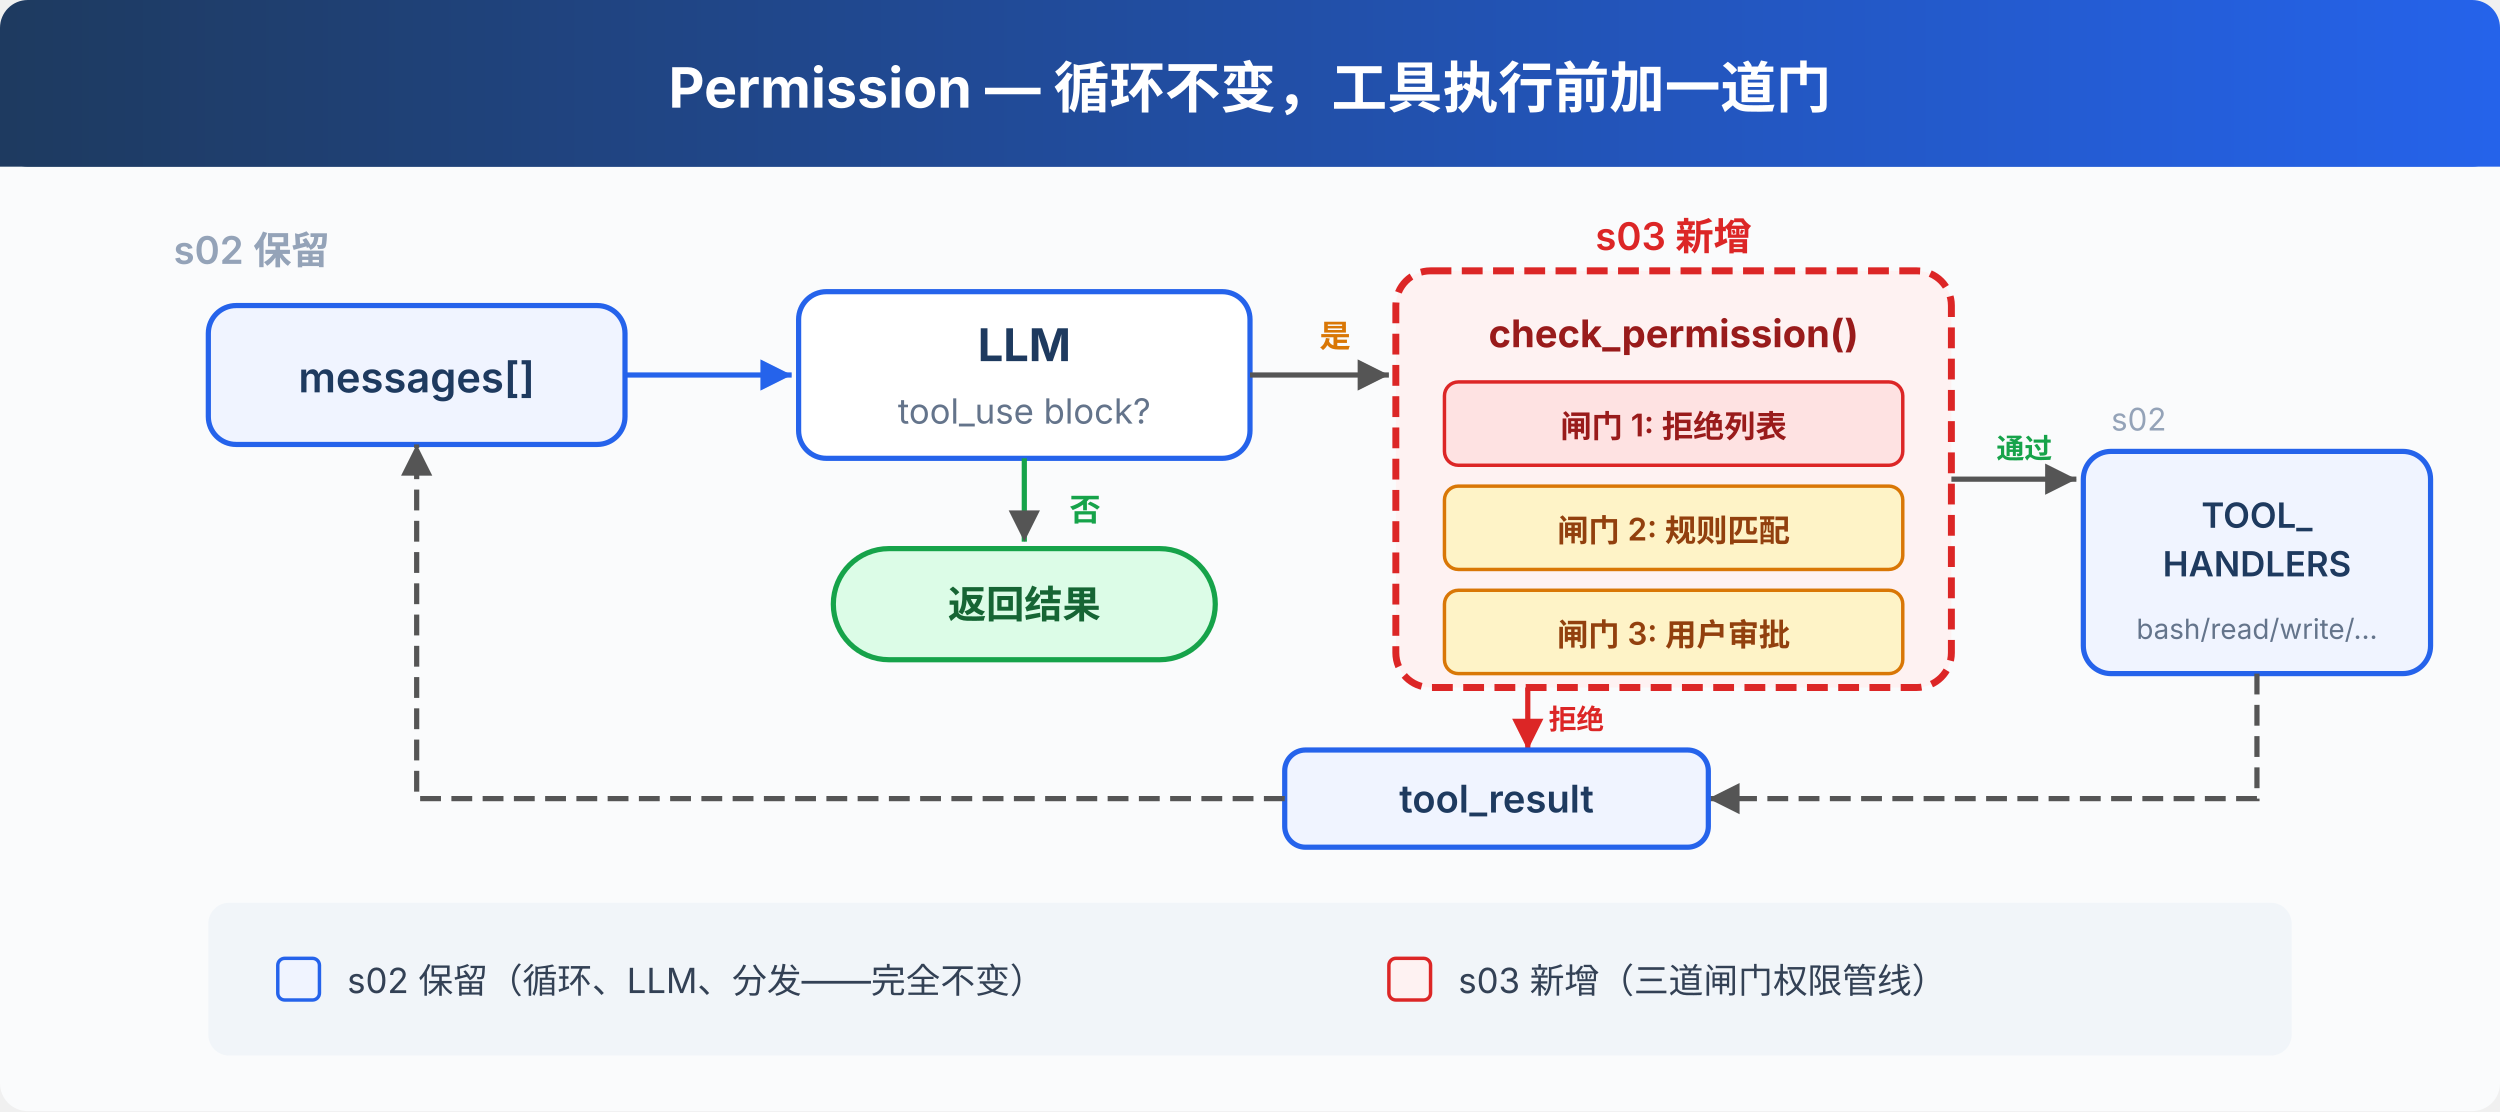
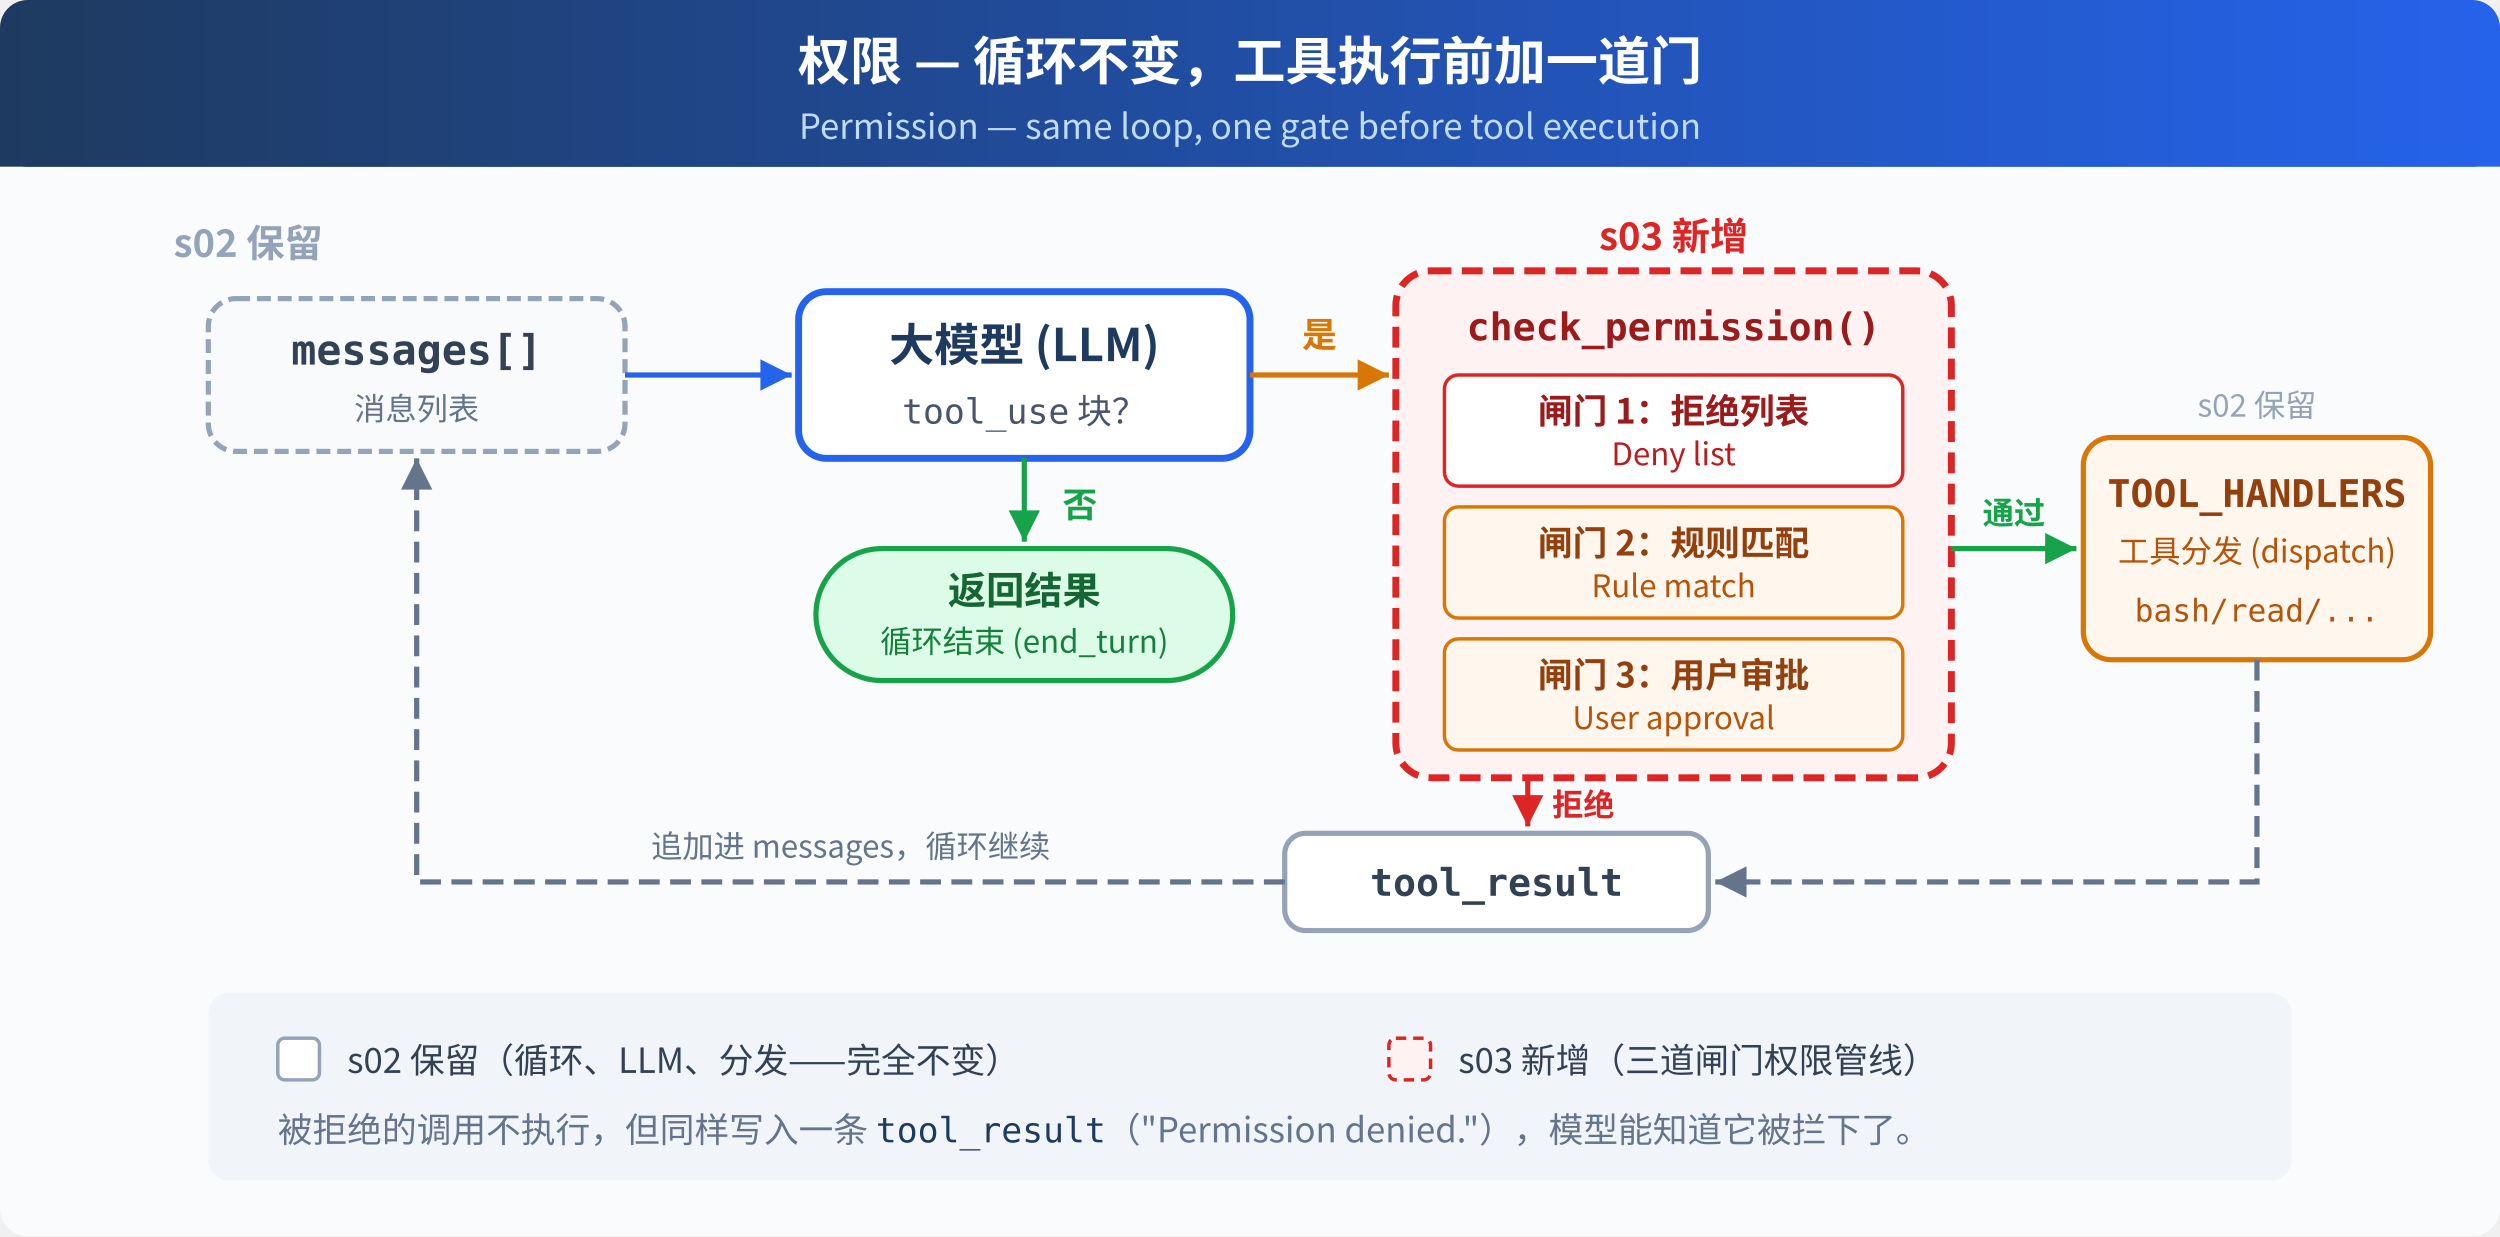
- <svg xmlns="http://www.w3.org/2000/svg" viewBox="0 0 720 320" font-family="system-ui, -apple-system, sans-serif">
+ <svg xmlns="http://www.w3.org/2000/svg" viewBox="0 0 720 356" font-family="'PingFang SC', 'Noto Sans CJK SC', 'Microsoft YaHei', system-ui, -apple-system, sans-serif">
  <defs>
    <marker id="arrow" viewBox="0 0 10 10" refX="10" refY="5" markerWidth="6" markerHeight="6" orient="auto-start-reverse">
-       <path d="M 0 0 L 10 5 L 0 10 z" fill="#555" />
+       <path d="M 0 0 L 10 5 L 0 10 z" fill="#64748b" />
    </marker>
    <marker id="arrow-blue" viewBox="0 0 10 10" refX="10" refY="5" markerWidth="6" markerHeight="6" orient="auto-start-reverse">
      <path d="M 0 0 L 10 5 L 0 10 z" fill="#2563eb" />
+     </marker>
+     <marker id="arrow-green" viewBox="0 0 10 10" refX="10" refY="5" markerWidth="6" markerHeight="6" orient="auto-start-reverse">
+       <path d="M 0 0 L 10 5 L 0 10 z" fill="#16a34a" />
+     </marker>
+     <marker id="arrow-amber" viewBox="0 0 10 10" refX="10" refY="5" markerWidth="6" markerHeight="6" orient="auto-start-reverse">
+       <path d="M 0 0 L 10 5 L 0 10 z" fill="#d97706" />
    </marker>
    <marker id="arrow-red" viewBox="0 0 10 10" refX="10" refY="5" markerWidth="6" markerHeight="6" orient="auto-start-reverse">
      <path d="M 0 0 L 10 5 L 0 10 z" fill="#dc2626" />
    </marker>
    <linearGradient id="header" x1="0" y1="0" x2="1" y2="0">
      <stop offset="0%" stop-color="#1e3a5f" />
      <stop offset="100%" stop-color="#2563eb" />
    </linearGradient>
  </defs>
-   <rect width="720" height="320" fill="#fafbfc" rx="8" />
+   <rect width="720" height="356" fill="#fafbfc" rx="8" />
  <rect x="0" y="0" width="720" height="48" fill="url(#header)" rx="8" />
  <rect x="0" y="40" width="720" height="8" fill="url(#header)" />
-   <text x="360" y="31" fill="#fff" font-size="16" font-weight="700" text-anchor="middle">Permission — 循环不变，工具执行前加一道门</text>
-   <text x="50" y="76" fill="#94a3b8" font-size="11" font-weight="600">s02 保留</text>
-   <rect x="60" y="88" width="120" height="40" rx="8" fill="#f0f4ff" stroke="#2563eb" stroke-width="1.5" />
-   <text x="120" y="113" fill="#1e3a5f" font-size="12" font-weight="600" text-anchor="middle">messages[]</text>
+   <text x="360" y="23" fill="#ffffff" font-size="15" font-weight="700" text-anchor="middle">权限 — 循环不变，工具执行前加一道门</text>
+   <text x="360" y="40" fill="#bfdbfe" font-size="10" text-anchor="middle">Permission — same loop, one gate before tool execution</text>
+   <text x="50" y="74" fill="#94a3b8" font-size="11" font-weight="600">s02 保留</text>
+   <rect x="60" y="86" width="120" height="44" rx="8" fill="#f8fafc" stroke="#94a3b8" stroke-width="1.5" stroke-dasharray="4,2" />
+   <text x="120" y="105" fill="#334155" font-size="12" font-weight="600" text-anchor="middle" font-family="ui-monospace, 'SF Mono', Menlo, Consolas, monospace">messages[]</text>
+   <text x="120" y="121" fill="#64748b" font-size="9" text-anchor="middle">消息列表</text>
  <line x1="180" y1="108" x2="228" y2="108" stroke="#2563eb" stroke-width="1.5" marker-end="url(#arrow-blue)" />
-   <rect x="230" y="84" width="130" height="48" rx="8" fill="#fff" stroke="#2563eb" stroke-width="1.5" />
-   <text x="295" y="104" fill="#1e3a5f" font-size="13" font-weight="700" text-anchor="middle">LLM</text>
-   <text x="295" y="122" fill="#64748b" font-size="10" text-anchor="middle">tool_use block?</text>
-   <line x1="295" y1="132" x2="295" y2="156" stroke="#16a34a" stroke-width="1.5" marker-end="url(#arrow)" />
-   <text x="308" y="150" fill="#16a34a" font-size="9" font-weight="600">否</text>
-   <rect x="240" y="158" width="110" height="32" rx="16" fill="#dcfce7" stroke="#16a34a" stroke-width="1.5" />
-   <text x="295" y="178" fill="#166534" font-size="11" font-weight="600" text-anchor="middle">返回结果</text>
-   <line x1="360" y1="108" x2="400" y2="108" stroke="#555" stroke-width="1.5" marker-end="url(#arrow)" />
-   <text x="380" y="100" fill="#d97706" font-size="9" font-weight="600">是</text>
+   <rect x="230" y="84" width="130" height="48" rx="8" fill="#ffffff" stroke="#2563eb" stroke-width="2" />
+   <text x="295" y="104" fill="#1e3a5f" font-size="13" font-weight="700" text-anchor="middle">大模型 (LLM)</text>
+   <text x="295" y="122" fill="#475569" font-size="10" text-anchor="middle">
+     <tspan font-family="ui-monospace, 'SF Mono', Menlo, Consolas, monospace">tool_use</tspan> 块？</text>
+   <line x1="295" y1="132" x2="295" y2="156" stroke="#16a34a" stroke-width="1.5" marker-end="url(#arrow-green)" />
+   <text x="306" y="149" fill="#16a34a" font-size="10" font-weight="600">否</text>
+   <rect x="235" y="158" width="120" height="38" rx="19" fill="#dcfce7" stroke="#16a34a" stroke-width="1.5" />
+   <text x="295" y="174" fill="#166534" font-size="11" font-weight="600" text-anchor="middle">返回结果</text>
+   <text x="295" y="188" fill="#15803d" font-size="9" text-anchor="middle">循环结束 (end_turn)</text>
+   <line x1="360" y1="108" x2="400" y2="108" stroke="#d97706" stroke-width="1.5" marker-end="url(#arrow-amber)" />
+   <text x="380" y="100" fill="#d97706" font-size="10" font-weight="600" text-anchor="middle">是</text>
  <text x="482" y="72" fill="#dc2626" font-size="11" font-weight="600" text-anchor="middle">s03 新增</text>
-   <rect x="402" y="78" width="160" height="120" rx="10" fill="#fef2f2" stroke="#dc2626" stroke-width="2" stroke-dasharray="6,3" />
-   <text x="482" y="100" fill="#991b1b" font-size="11" font-weight="700" text-anchor="middle">check_permission()</text>
-   <rect x="416" y="110" width="132" height="24" rx="4" fill="#fee2e2" stroke="#dc2626" stroke-width="1" />
-   <text x="482" y="126" fill="#991b1b" font-size="9" font-weight="600" text-anchor="middle">闸门 1: 拒绝列表</text>
-   <rect x="416" y="140" width="132" height="24" rx="4" fill="#fef3c7" stroke="#d97706" stroke-width="1" />
-   <text x="482" y="156" fill="#92400e" font-size="9" font-weight="600" text-anchor="middle">闸门 2: 规则匹配</text>
-   <rect x="416" y="170" width="132" height="24" rx="4" fill="#fef3c7" stroke="#d97706" stroke-width="1" />
-   <text x="482" y="186" fill="#92400e" font-size="9" font-weight="600" text-anchor="middle">闸门 3: 用户审批</text>
-   <path d="M 440 198 L 440 216" fill="none" stroke="#dc2626" stroke-width="1.5" marker-end="url(#arrow-red)" />
-   <text x="446" y="210" fill="#dc2626" font-size="8" font-weight="600">拒绝</text>
-   <line x1="562" y1="138" x2="598" y2="138" stroke="#555" stroke-width="1.5" marker-end="url(#arrow)" />
-   <text x="575" y="132" fill="#16a34a" font-size="8" font-weight="600">通过</text>
-   <text x="608" y="124" fill="#94a3b8" font-size="9">s02</text>
-   <rect x="600" y="130" width="100" height="64" rx="8" fill="#f0f4ff" stroke="#2563eb" stroke-width="1.5" />
-   <text x="650" y="152" fill="#1e3a5f" font-size="10" font-weight="600" text-anchor="middle">TOOL_</text>
-   <text x="650" y="166" fill="#1e3a5f" font-size="10" font-weight="600" text-anchor="middle">HANDLERS</text>
-   <text x="650" y="184" fill="#64748b" font-size="8" text-anchor="middle">bash/read/write/...</text>
-   <path d="M 650 194 L 650 230 L 492 230" fill="none" stroke="#555" stroke-width="1.5" marker-end="url(#arrow)" stroke-dasharray="6,3" />
-   <rect x="370" y="216" width="122" height="28" rx="6" fill="#f0f4ff" stroke="#2563eb" stroke-width="1.5" />
-   <text x="431" y="234" fill="#1e3a5f" font-size="11" font-weight="600" text-anchor="middle">tool_result</text>
-   <path d="M 370 230 L 120 230 L 120 128" fill="none" stroke="#555" stroke-width="1.5" marker-end="url(#arrow)" stroke-dasharray="6,3" />
-   <rect x="60" y="260" width="600" height="44" rx="6" fill="#f1f5f9" />
-   <rect x="80" y="276" width="12" height="12" rx="2" fill="#f0f4ff" stroke="#2563eb" stroke-width="1" />
-   <text x="100" y="286" fill="#334155" font-size="10">s02 保留（循环、LLM、分发——完全不变）</text>
-   <rect x="400" y="276" width="12" height="12" rx="2" fill="#fef2f2" stroke="#dc2626" stroke-width="1" />
-   <text x="420" y="286" fill="#334155" font-size="10">s03 新增（三道闸门权限管线）</text>
+   <rect x="402" y="78" width="160" height="146" rx="10" fill="#fef2f2" stroke="#dc2626" stroke-width="2" stroke-dasharray="6,3" />
+   <text x="482" y="98" fill="#991b1b" font-size="11" font-weight="700" text-anchor="middle" font-family="ui-monospace, 'SF Mono', Menlo, Consolas, monospace">check_permission()</text>
+   <rect x="416" y="108" width="132" height="32" rx="4" fill="#ffffff" stroke="#dc2626" stroke-width="1" />
+   <text x="482" y="122" fill="#991b1b" font-size="10" font-weight="600" text-anchor="middle">闸门 1：拒绝列表</text>
+   <text x="482" y="134" fill="#b91c1c" font-size="9" text-anchor="middle">Deny list</text>
+   <rect x="416" y="146" width="132" height="32" rx="4" fill="#fff7ed" stroke="#d97706" stroke-width="1" />
+   <text x="482" y="160" fill="#92400e" font-size="10" font-weight="600" text-anchor="middle">闸门 2：规则匹配</text>
+   <text x="482" y="172" fill="#b45309" font-size="9" text-anchor="middle">Rule match</text>
+   <rect x="416" y="184" width="132" height="32" rx="4" fill="#fff7ed" stroke="#d97706" stroke-width="1" />
+   <text x="482" y="198" fill="#92400e" font-size="10" font-weight="600" text-anchor="middle">闸门 3：用户审批</text>
+   <text x="482" y="210" fill="#b45309" font-size="9" text-anchor="middle">User approval</text>
+   <path d="M 440 224 L 440 238" fill="none" stroke="#dc2626" stroke-width="1.5" marker-end="url(#arrow-red)" />
+   <text x="447" y="235" fill="#dc2626" font-size="9" font-weight="600">拒绝</text>
+   <line x1="562" y1="158" x2="598" y2="158" stroke="#16a34a" stroke-width="1.5" marker-end="url(#arrow-green)" />
+   <text x="580" y="151" fill="#16a34a" font-size="9" font-weight="600" text-anchor="middle">通过</text>
+   <text x="650" y="120" fill="#94a3b8" font-size="9" text-anchor="middle">s02 保留</text>
+   <rect x="600" y="126" width="100" height="64" rx="8" fill="#fff7ed" stroke="#d97706" stroke-width="1.5" />
+   <text x="650" y="146" fill="#92400e" font-size="11" font-weight="600" text-anchor="middle" font-family="ui-monospace, 'SF Mono', Menlo, Consolas, monospace">TOOL_HANDLERS</text>
+   <text x="650" y="162" fill="#b45309" font-size="9" text-anchor="middle">工具分发 (dispatch)</text>
+   <text x="650" y="179" fill="#b45309" font-size="9" text-anchor="middle" font-family="ui-monospace, 'SF Mono', Menlo, Consolas, monospace">bash/read/...</text>
+   <path d="M 650 190 L 650 254 L 494 254" fill="none" stroke="#64748b" stroke-width="1.5" marker-end="url(#arrow)" stroke-dasharray="6,3" />
+   <rect x="370" y="240" width="122" height="28" rx="6" fill="#ffffff" stroke="#94a3b8" stroke-width="1.5" />
+   <text x="431" y="258" fill="#334155" font-size="11" font-weight="600" text-anchor="middle" font-family="ui-monospace, 'SF Mono', Menlo, Consolas, monospace">tool_result</text>
+   <path d="M 370 254 L 120 254 L 120 132" fill="none" stroke="#64748b" stroke-width="1.5" marker-end="url(#arrow)" stroke-dasharray="6,3" />
+   <text x="245" y="247" fill="#64748b" font-size="9" text-anchor="middle">追加进 messages，循环继续</text>
+   <rect x="60" y="286" width="600" height="54" rx="6" fill="#f1f5f9" />
+   <rect x="80" y="299" width="12" height="12" rx="2" fill="#ffffff" stroke="#94a3b8" stroke-width="1" />
+   <text x="100" y="309" fill="#334155" font-size="10">s02 保留（循环、LLM、分发——完全不变）</text>
+   <rect x="400" y="299" width="12" height="12" rx="2" fill="#fef2f2" stroke="#dc2626" stroke-width="1" stroke-dasharray="3,2" />
+   <text x="420" y="309" fill="#334155" font-size="10">s03 新增（三道闸门权限管线）</text>
+   <text x="80" y="329" fill="#64748b" font-size="10">被拒绝的调用不执行，但同样写入一条 <tspan fill="#1e3a5f" font-family="ui-monospace, 'SF Mono', Menlo, Consolas, monospace">tool_result</tspan>（"Permission denied."），模型能知道它被拦下了。</text>
</svg>
